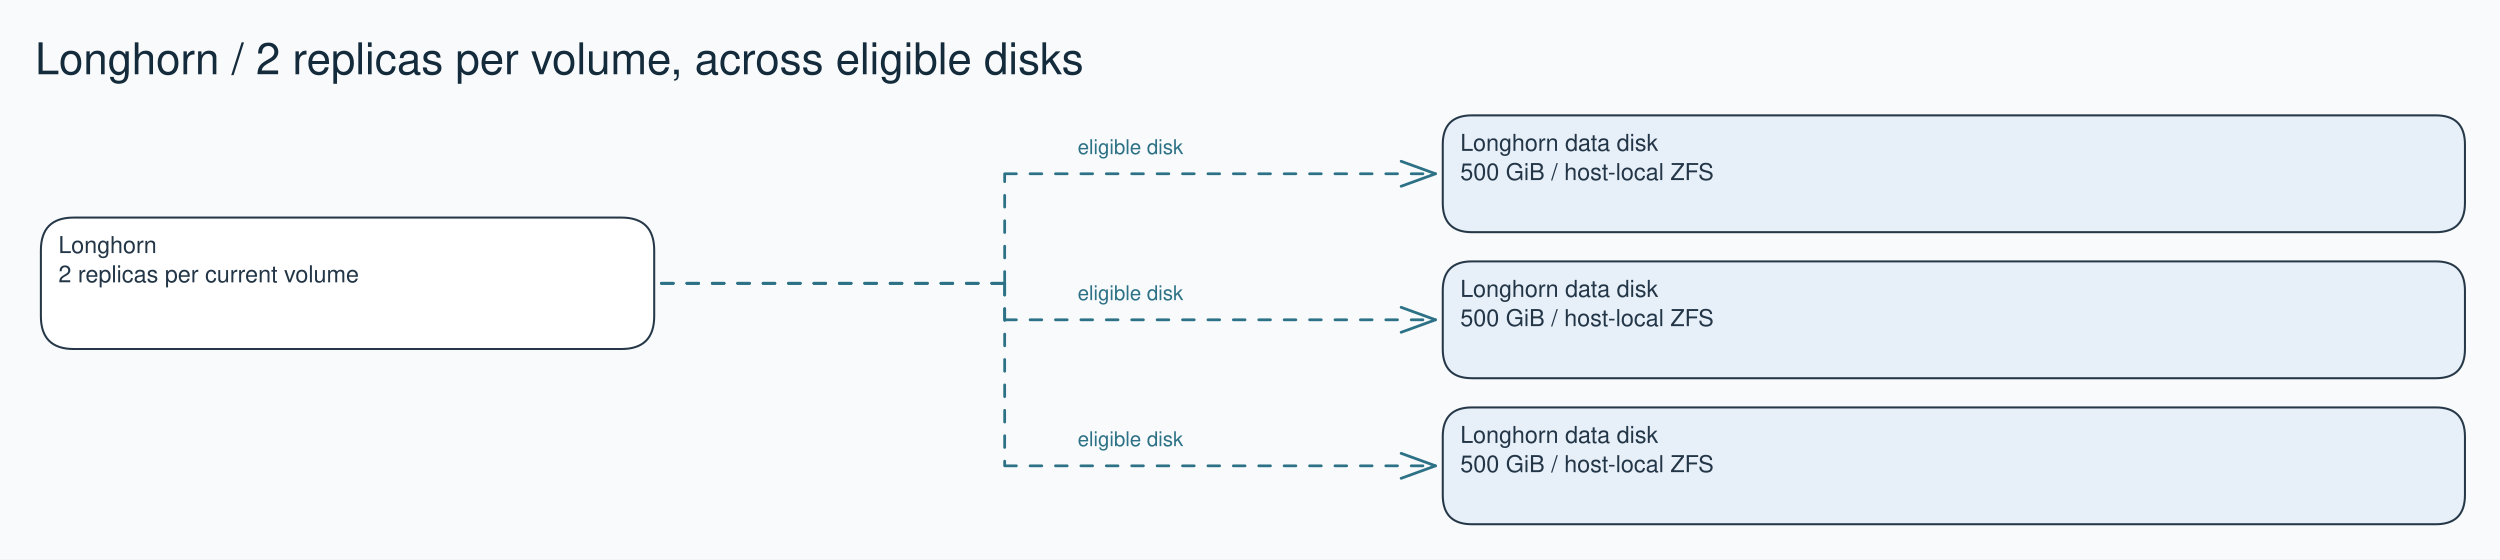
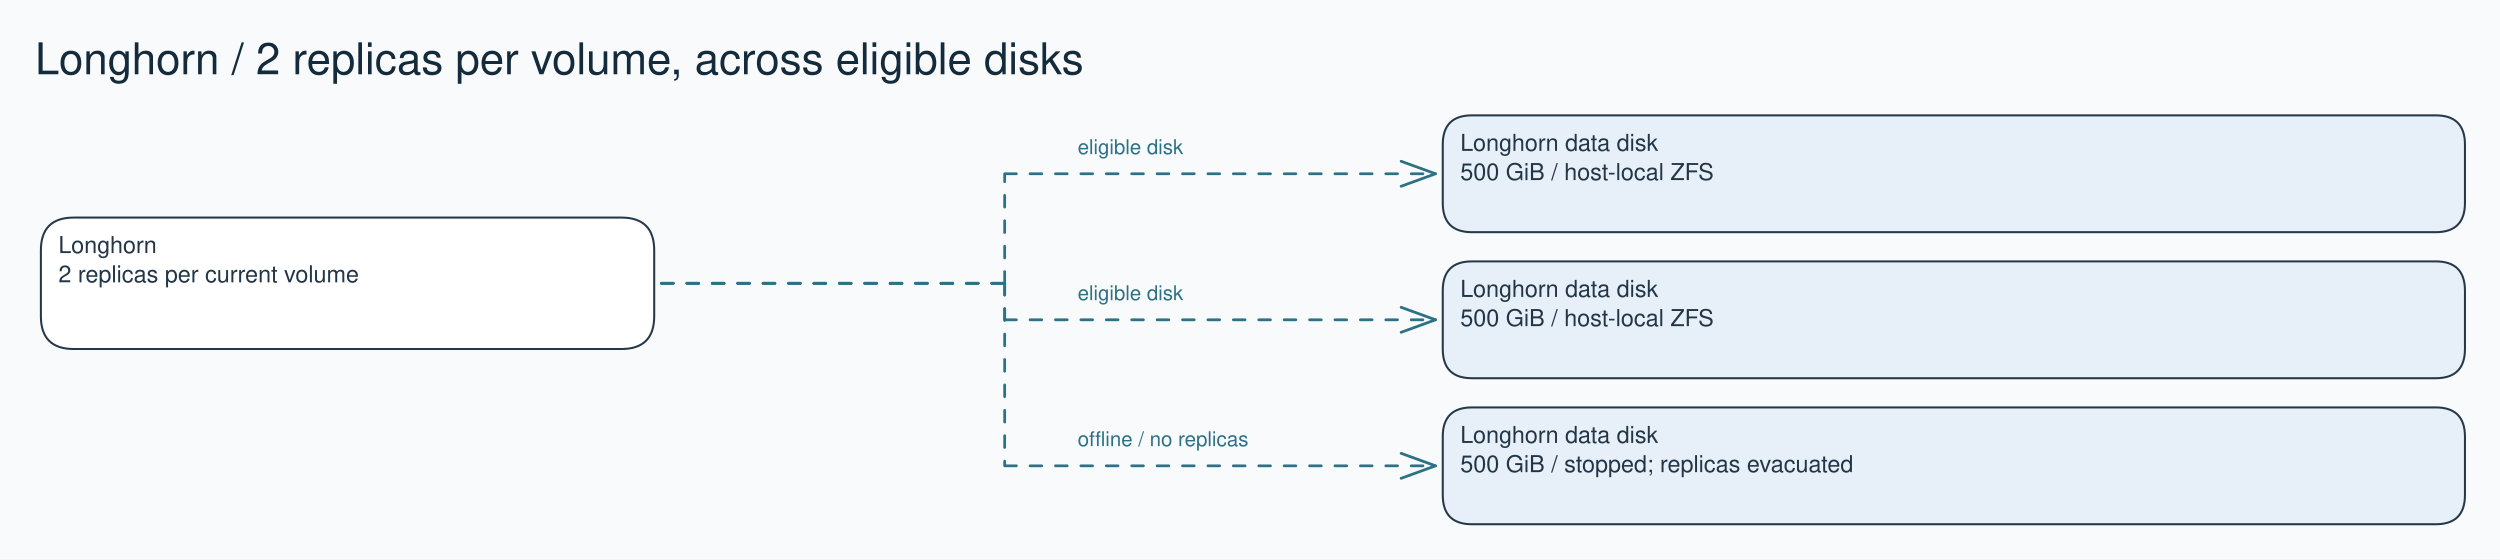
<svg xmlns="http://www.w3.org/2000/svg" version="1.1" viewBox="0 0 1712 383" width="1712" height="383">
  <defs>
    <style class="style-fonts">
      </style>
  </defs>
  <rect x="0" y="0" width="1712" height="383" fill="#f8fafc" />
  <g transform="translate(24 24) rotate(0 478.5 18.75)">
    <text x="0" y="26.851" font-family="Helvetica, sans-serif, Segoe UI Emoji" font-size="30px" fill="#142b3c" text-anchor="start" style="white-space: pre;" direction="ltr" dominant-baseline="alphabetic">Longhorn / 2 replicas per volume, across eligible disks</text>
  </g>
  <g stroke-linecap="round" transform="translate(28 149) rotate(0 210 45)">
    <path d="M22.5 0 C163.67 0, 304.85 0, 397.5 0 C412.5 0, 420 7.5, 420 22.5 C420 37.96, 420 53.41, 420 67.5 C420 82.5, 412.5 90, 397.5 90 C322.15 90, 246.8 90, 22.5 90 C7.5 90, 0 82.5, 0 67.5 C0 55.22, 0 42.94, 0 22.5 C0 7.5, 7.5 0, 22.5 0" stroke="none" stroke-width="0" fill="#ffffff" />
    <path d="M22.5 0 C119.62 0, 216.73 0, 397.5 0 M22.5 0 C130.08 0, 237.65 0, 397.5 0 M397.5 0 C412.5 0, 420 7.5, 420 22.5 M397.5 0 C412.5 0, 420 7.5, 420 22.5 M420 22.5 C420 32.07, 420 41.65, 420 67.5 M420 22.5 C420 37.78, 420 53.06, 420 67.5 M420 67.5 C420 82.5, 412.5 90, 397.5 90 M420 67.5 C420 82.5, 412.5 90, 397.5 90 M397.5 90 C319.79 90, 242.09 90, 22.5 90 M397.5 90 C267.41 90, 137.31 90, 22.5 90 M22.5 90 C7.5 90, 0 82.5, 0 67.5 M22.5 90 C7.5 90, 0 82.5, 0 67.5 M0 67.5 C0 56.19, 0 44.87, 0 22.5 M0 67.5 C0 53.54, 0 39.58, 0 22.5 M0 22.5 C0 7.5, 7.5 0, 22.5 0 M0 22.5 C0 7.5, 7.5 0, 22.5 0" stroke="#263848" stroke-width="1.4" fill="none" />
  </g>
  <g transform="translate(40 159) rotate(0 198 35)">
    <text x="0" y="14.32" font-family="Helvetica, sans-serif, Segoe UI Emoji" font-size="16px" fill="#233647" text-anchor="start" style="white-space: pre;" direction="ltr" dominant-baseline="alphabetic">Longhorn</text>
    <text x="0" y="34.32" font-family="Helvetica, sans-serif, Segoe UI Emoji" font-size="16px" fill="#233647" text-anchor="start" style="white-space: pre;" direction="ltr" dominant-baseline="alphabetic">2 replicas per current volume</text>
  </g>
  <g stroke-linecap="round" transform="translate(988 79) rotate(0 350 40)">
    <path d="M20 0 C162.84 0, 305.69 0, 680 0 C693.33 0, 700 6.67, 700 20 C700 35.77, 700 51.54, 700 60 C700 73.33, 693.33 80, 680 80 C500.63 80, 321.26 80, 20 80 C6.67 80, 0 73.33, 0 60 C0 45.63, 0 31.25, 0 20 C0 6.67, 6.67 0, 20 0" stroke="none" stroke-width="0" fill="#e7eff8" />
    <path d="M20 0 C190.93 0, 361.86 0, 680 0 M20 0 C172.37 0, 324.73 0, 680 0 M680 0 C693.33 0, 700 6.67, 700 20 M680 0 C693.33 0, 700 6.67, 700 20 M700 20 C700 29.91, 700 39.82, 700 60 M700 20 C700 32.74, 700 45.49, 700 60 M700 60 C700 73.33, 693.33 80, 680 80 M700 60 C700 73.33, 693.33 80, 680 80 M680 80 C522.55 80, 365.1 80, 20 80 M680 80 C430.15 80, 180.31 80, 20 80 M20 80 C6.67 80, 0 73.33, 0 60 M20 80 C6.67 80, 0 73.33, 0 60 M0 60 C0 51, 0 42, 0 20 M0 60 C0 49.48, 0 38.95, 0 20 M0 20 C0 6.67, 6.67 0, 20 0 M0 20 C0 6.67, 6.67 0, 20 0" stroke="#263848" stroke-width="1.4" fill="none" />
  </g>
  <g transform="translate(1000 89) rotate(0 338 30)">
    <text x="0" y="14.32" font-family="Helvetica, sans-serif, Segoe UI Emoji" font-size="16px" fill="#233647" text-anchor="start" style="white-space: pre;" direction="ltr" dominant-baseline="alphabetic">Longhorn data disk</text>
    <text x="0" y="34.32" font-family="Helvetica, sans-serif, Segoe UI Emoji" font-size="16px" fill="#233647" text-anchor="start" style="white-space: pre;" direction="ltr" dominant-baseline="alphabetic">500 GiB / host-local ZFS</text>
  </g>
  <g stroke-linecap="round">
    <g transform="translate(453 194) rotate(0 265 -37.5)">
      <path d="M0 0 C60.86 0, 121.73 0, 235 0 M235 0 C235 -28.11, 235 -56.23, 235 -75 M235 -75 C310.57 -75, 386.15 -75, 530 -75" stroke="#2c7185" stroke-width="1.9" fill="none" stroke-dasharray="8 9.4" />
    </g>
    <g transform="translate(453 194) rotate(0 265 -37.5)">
      <path d="M506.51 -66.45 C512.59 -68.66, 518.68 -70.88, 530 -75" stroke="#2c7185" stroke-width="1.9" fill="none" />
    </g>
    <g transform="translate(453 194) rotate(0 265 -37.5)">
      <path d="M506.51 -83.55 C512.59 -81.34, 518.68 -79.12, 530 -75" stroke="#2c7185" stroke-width="1.9" fill="none" />
    </g>
  </g>
  <mask />
  <g transform="translate(738 93) rotate(0 52.78 8.75)">
    <text x="0" y="12.53" font-family="Helvetica, sans-serif, Segoe UI Emoji" font-size="14px" fill="#2c7185" text-anchor="start" style="white-space: pre;" direction="ltr" dominant-baseline="alphabetic">eligible disk</text>
  </g>
  <g stroke-linecap="round" transform="translate(988 179) rotate(0 350 40)">
    <path d="M20 0 C215.6 0, 411.2 0, 680 0 C693.33 0, 700 6.67, 700 20 C700 31.83, 700 43.65, 700 60 C700 73.33, 693.33 80, 680 80 C539.12 80, 398.23 80, 20 80 C6.67 80, 0 73.33, 0 60 C0 46.71, 0 33.42, 0 20 C0 6.67, 6.67 0, 20 0" stroke="none" stroke-width="0" fill="#e7eff8" />
    <path d="M20 0 C190.94 0, 361.89 0, 680 0 M20 0 C230.43 0, 440.86 0, 680 0 M680 0 C693.33 0, 700 6.67, 700 20 M680 0 C693.33 0, 700 6.67, 700 20 M700 20 C700 32.71, 700 45.42, 700 60 M700 20 C700 31.07, 700 42.13, 700 60 M700 60 C700 73.33, 693.33 80, 680 80 M700 60 C700 73.33, 693.33 80, 680 80 M680 80 C481.17 80, 282.34 80, 20 80 M680 80 C520.39 80, 360.77 80, 20 80 M20 80 C6.67 80, 0 73.33, 0 60 M20 80 C6.67 80, 0 73.33, 0 60 M0 60 C0 45.11, 0 30.22, 0 20 M0 60 C0 45.25, 0 30.5, 0 20 M0 20 C0 6.67, 6.67 0, 20 0 M0 20 C0 6.67, 6.67 0, 20 0" stroke="#263848" stroke-width="1.4" fill="none" />
  </g>
  <g transform="translate(1000 189) rotate(0 338 30)">
    <text x="0" y="14.32" font-family="Helvetica, sans-serif, Segoe UI Emoji" font-size="16px" fill="#233647" text-anchor="start" style="white-space: pre;" direction="ltr" dominant-baseline="alphabetic">Longhorn data disk</text>
    <text x="0" y="34.32" font-family="Helvetica, sans-serif, Segoe UI Emoji" font-size="16px" fill="#233647" text-anchor="start" style="white-space: pre;" direction="ltr" dominant-baseline="alphabetic">500 GiB / host-local ZFS</text>
  </g>
  <g stroke-linecap="round">
    <g transform="translate(453 194) rotate(0 265 12.5)">
      <path d="M0 0 C60.87 0, 121.74 0, 235 0 M235 0 C235 6.57, 235 13.14, 235 25 M235 25 C352.03 25, 469.06 25, 530 25" stroke="#2c7185" stroke-width="1.9" fill="none" stroke-dasharray="8 9.4" />
    </g>
    <g transform="translate(453 194) rotate(0 265 12.5)">
      <path d="M506.51 33.55 C512.59 31.34, 518.68 29.12, 530 25" stroke="#2c7185" stroke-width="1.9" fill="none" />
    </g>
    <g transform="translate(453 194) rotate(0 265 12.5)">
      <path d="M506.51 16.45 C512.59 18.66, 518.68 20.88, 530 25" stroke="#2c7185" stroke-width="1.9" fill="none" />
    </g>
  </g>
  <mask />
  <g transform="translate(738 193) rotate(0 52.78 8.75)">
    <text x="0" y="12.53" font-family="Helvetica, sans-serif, Segoe UI Emoji" font-size="14px" fill="#2c7185" text-anchor="start" style="white-space: pre;" direction="ltr" dominant-baseline="alphabetic">eligible disk</text>
  </g>
  <g stroke-linecap="round" transform="translate(988 279) rotate(0 350 40)">
    <path d="M20 0 C268.36 0, 516.72 0, 680 0 C693.33 0, 700 6.67, 700 20 C700 35.88, 700 51.76, 700 60 C700 73.33, 693.33 80, 680 80 C445.6 80, 211.21 80, 20 80 C6.67 80, 0 73.33, 0 60 C0 47.79, 0 35.58, 0 20 C0 6.67, 6.67 0, 20 0" stroke="none" stroke-width="0" fill="#e7eff8" />
    <path d="M20 0 C190.95 0, 361.91 0, 680 0 M20 0 C156.49 0, 292.99 0, 680 0 M680 0 C693.33 0, 700 6.67, 700 20 M680 0 C693.33 0, 700 6.67, 700 20 M700 20 C700 35.51, 700 51.02, 700 60 M700 20 C700 29.39, 700 38.78, 700 60 M700 60 C700 73.33, 693.33 80, 680 80 M700 60 C700 73.33, 693.33 80, 680 80 M680 80 C439.8 80, 199.59 80, 20 80 M680 80 C478.62 80, 277.24 80, 20 80 M20 80 C6.67 80, 0 73.33, 0 60 M20 80 C6.67 80, 0 73.33, 0 60 M0 60 C0 47.22, 0 34.44, 0 20 M0 60 C0 49.02, 0 38.04, 0 20 M0 20 C0 6.67, 6.67 0, 20 0 M0 20 C0 6.67, 6.67 0, 20 0" stroke="#263848" stroke-width="1.4" fill="none" />
  </g>
  <g transform="translate(1000 289) rotate(0 338 30)">
    <text x="0" y="14.32" font-family="Helvetica, sans-serif, Segoe UI Emoji" font-size="16px" fill="#233647" text-anchor="start" style="white-space: pre;" direction="ltr" dominant-baseline="alphabetic">Longhorn data disk</text>
-     <text x="0" y="34.32" font-family="Helvetica, sans-serif, Segoe UI Emoji" font-size="16px" fill="#233647" text-anchor="start" style="white-space: pre;" direction="ltr" dominant-baseline="alphabetic">500 GiB / host-local ZFS</text>
+     <text x="0" y="34.32" font-family="Helvetica, sans-serif, Segoe UI Emoji" font-size="16px" fill="#233647" text-anchor="start" style="white-space: pre;" direction="ltr" dominant-baseline="alphabetic">500 GiB / stopped; replicas evacuated</text>
  </g>
  <g stroke-linecap="round">
    <g transform="translate(453 194) rotate(0 265 62.5)">
      <path d="M0 0 C60.87 0, 121.74 0, 235 0 M235 0 C235 43.85, 235 87.7, 235 125 M235 125 C334.49 125, 433.98 125, 530 125" stroke="#2c7185" stroke-width="1.9" fill="none" stroke-dasharray="8 9.4" />
    </g>
    <g transform="translate(453 194) rotate(0 265 62.5)">
      <path d="M506.51 133.55 C512.59 131.34, 518.68 129.12, 530 125" stroke="#2c7185" stroke-width="1.9" fill="none" />
    </g>
    <g transform="translate(453 194) rotate(0 265 62.5)">
      <path d="M506.51 116.45 C512.59 118.66, 518.68 120.88, 530 125" stroke="#2c7185" stroke-width="1.9" fill="none" />
    </g>
  </g>
  <mask />
-   <g transform="translate(738 293) rotate(0 52.78 8.75)">
-     <text x="0" y="12.53" font-family="Helvetica, sans-serif, Segoe UI Emoji" font-size="14px" fill="#2c7185" text-anchor="start" style="white-space: pre;" direction="ltr" dominant-baseline="alphabetic">eligible disk</text>
+   <g transform="translate(738 293) rotate(0 85.26 8.75)">
+     <text x="0" y="12.53" font-family="Helvetica, sans-serif, Segoe UI Emoji" font-size="14px" fill="#2c7185" text-anchor="start" style="white-space: pre;" direction="ltr" dominant-baseline="alphabetic">offline / no replicas</text>
  </g>
</svg>
